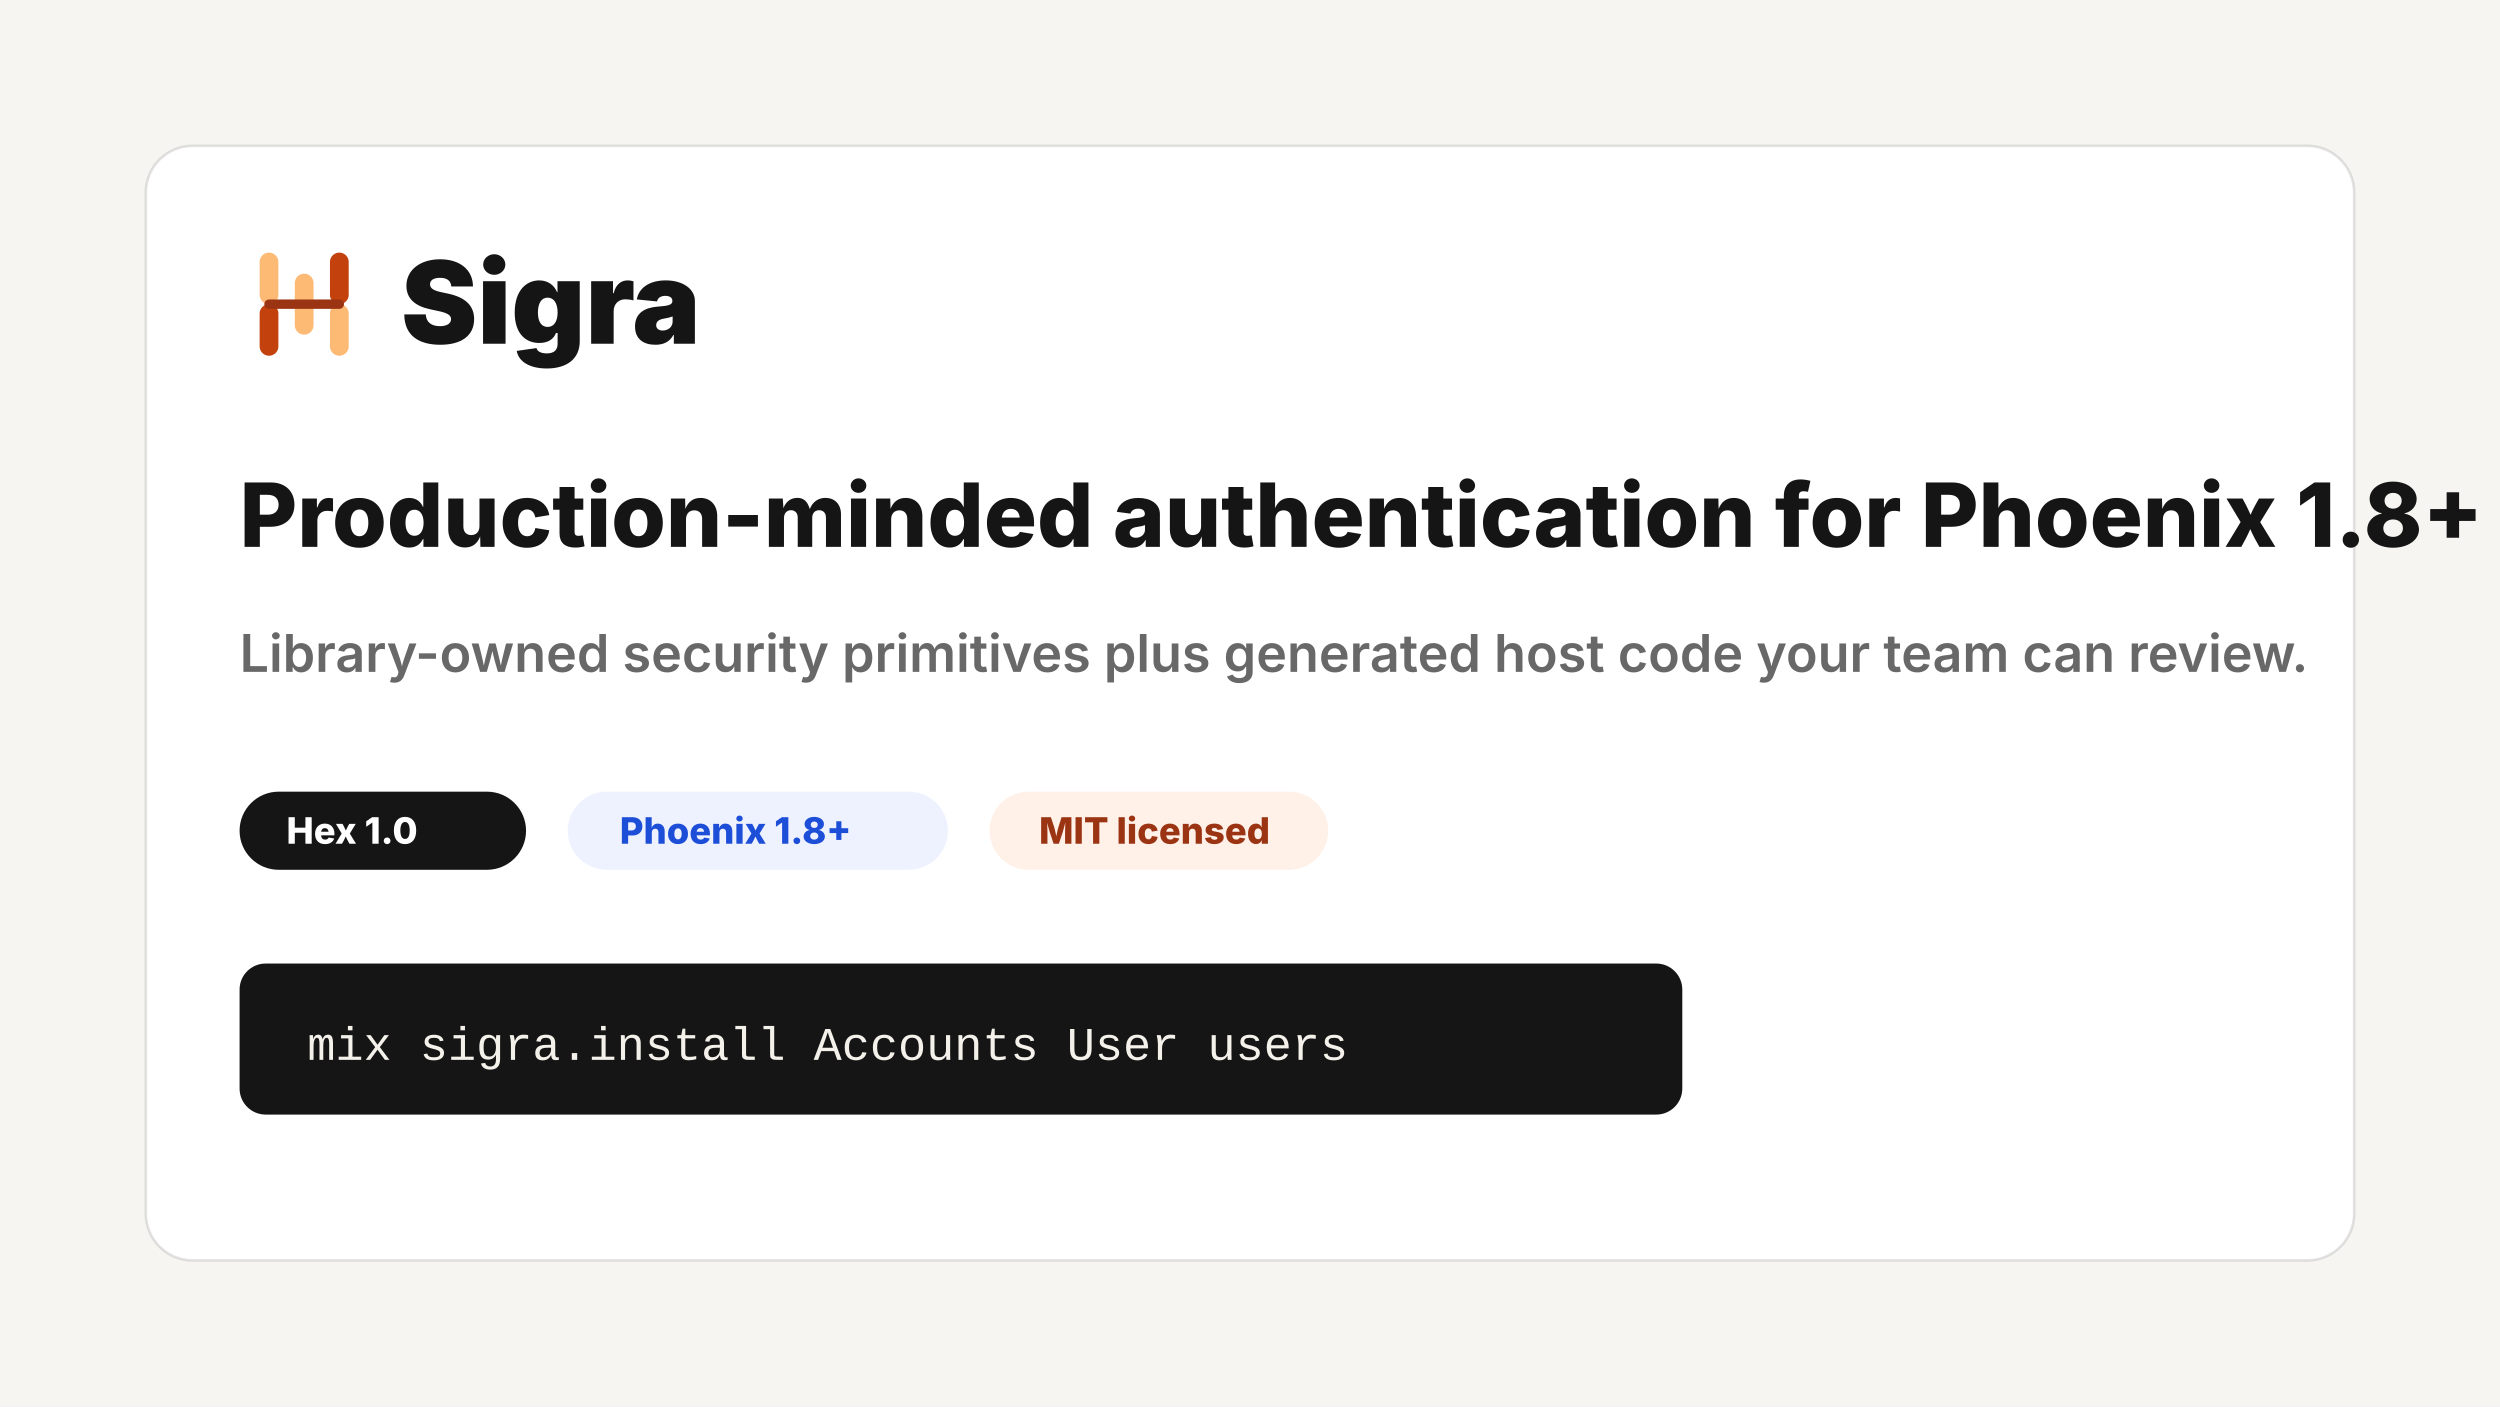
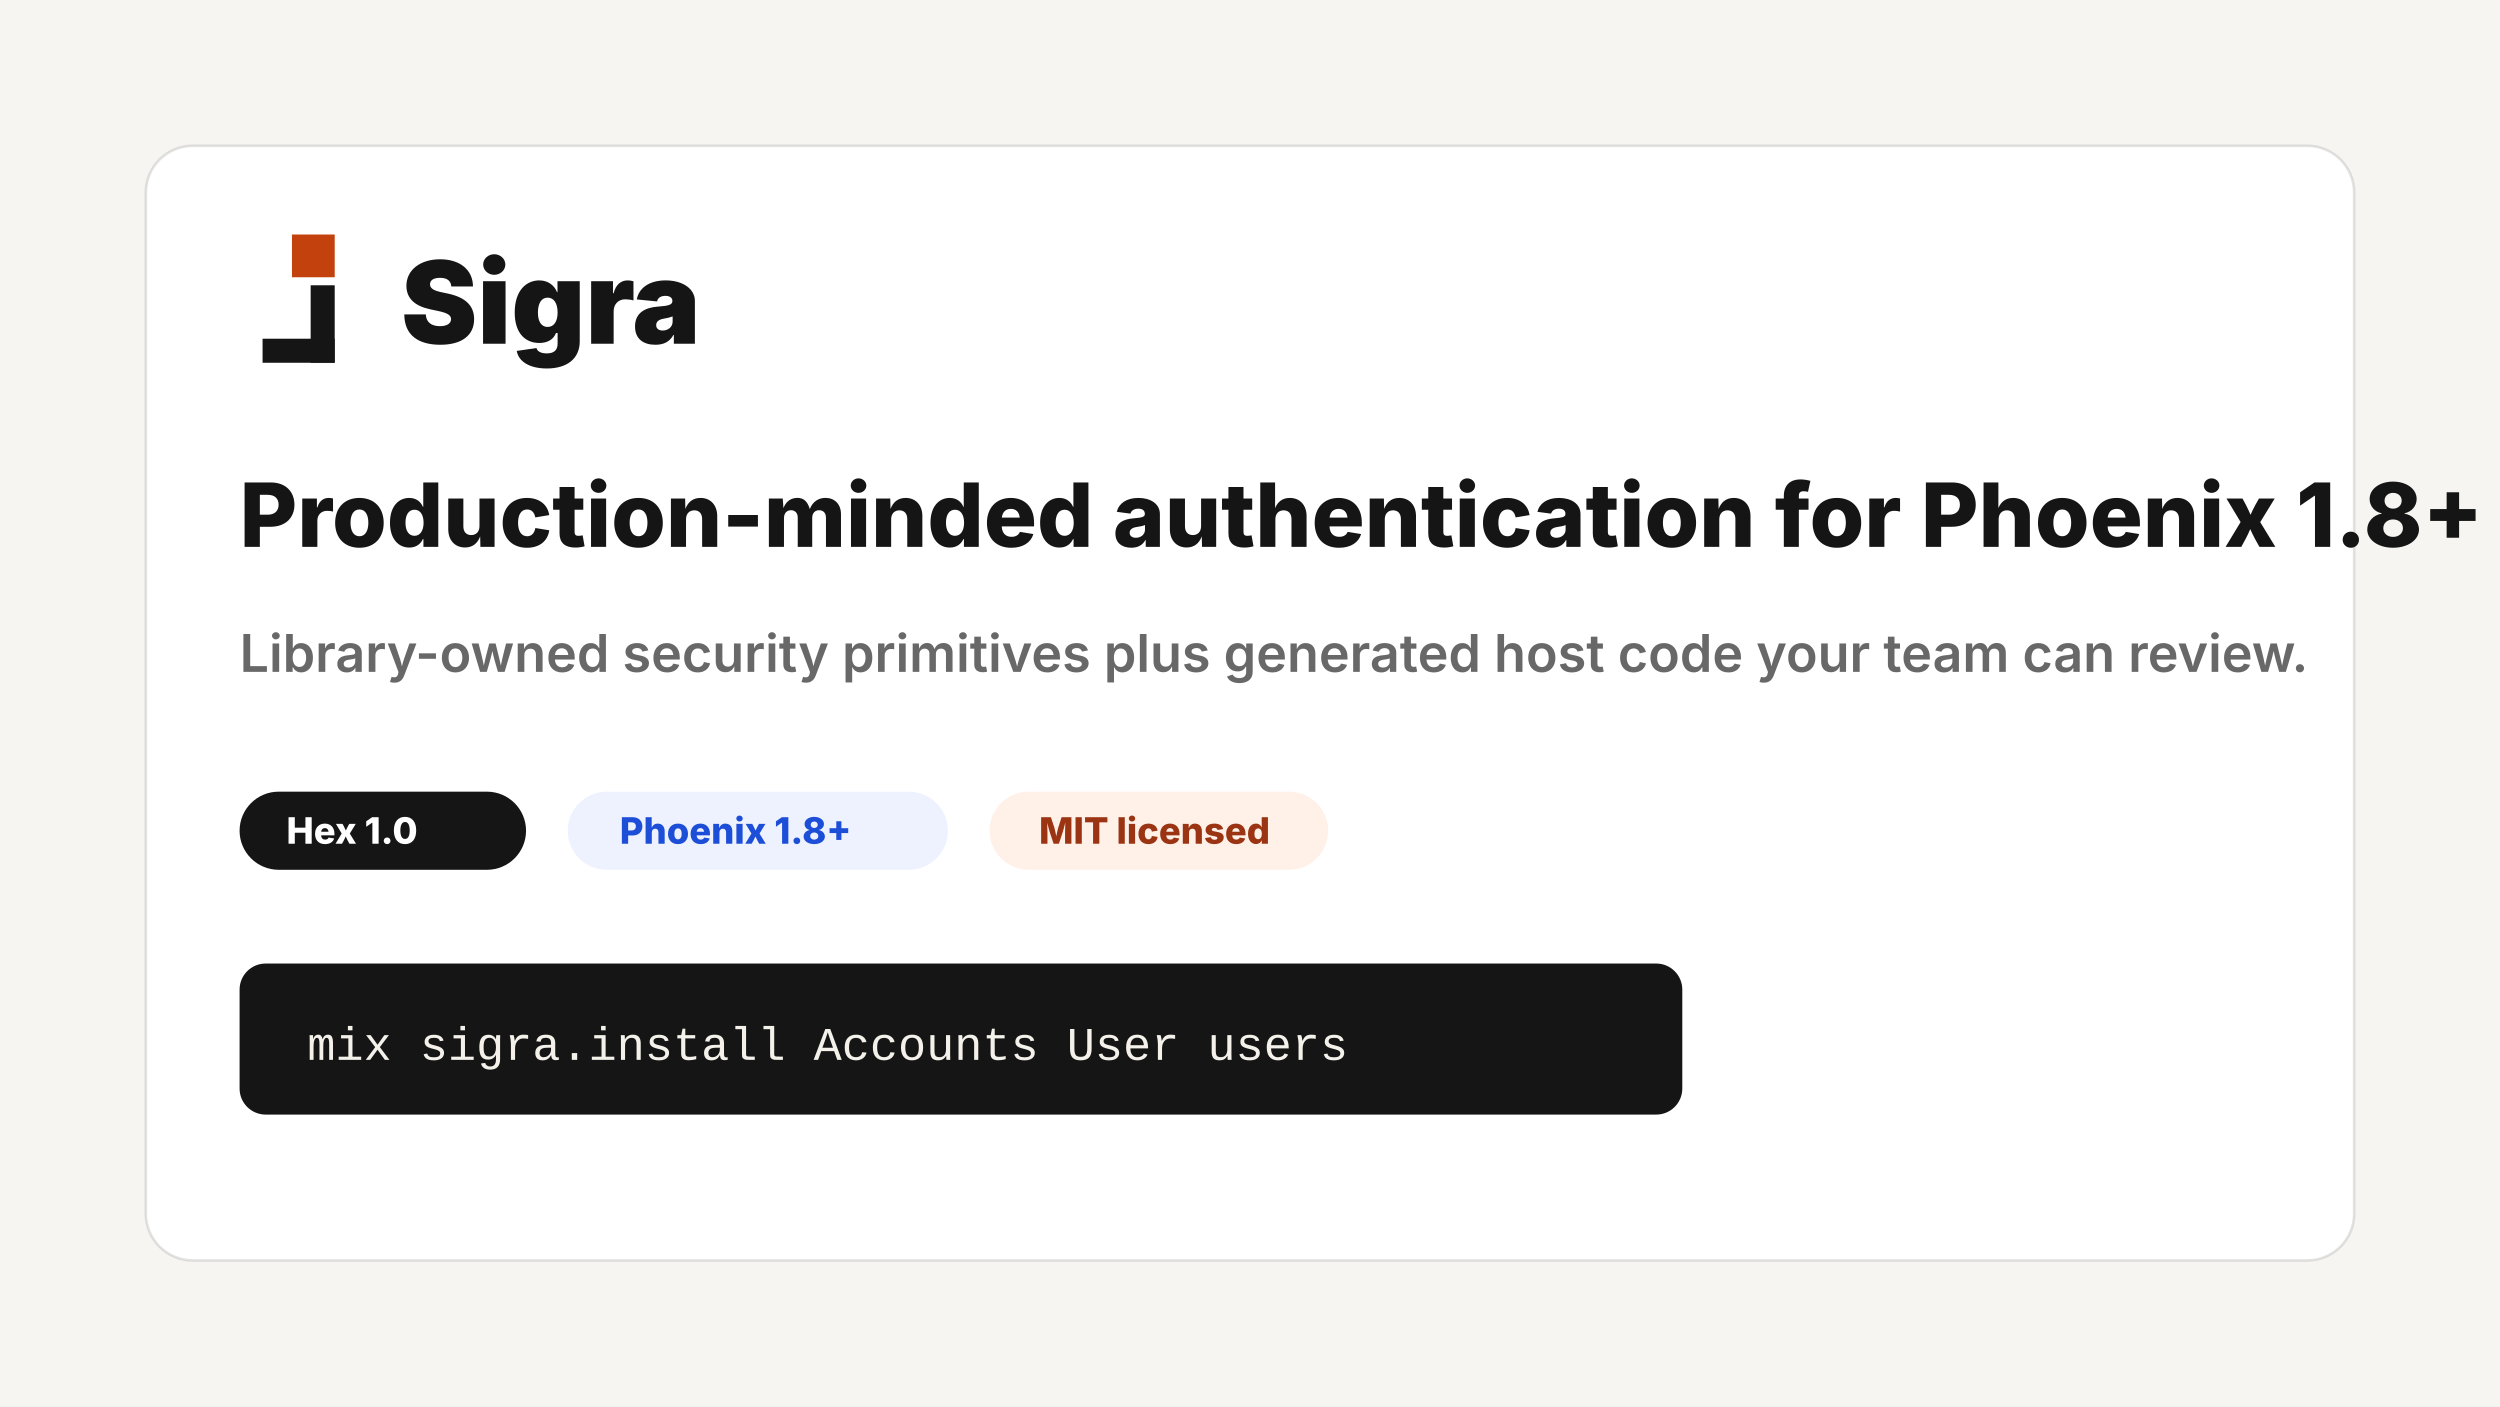
<svg xmlns="http://www.w3.org/2000/svg" width="960" height="540" viewBox="0 0 960 540" role="img" aria-labelledby="title desc">
  <rect width="960" height="540" fill="#f6f5f2" />
  <rect x="56" y="56" width="848" height="428" rx="18" fill="#ffffff" stroke="rgba(21,21,21,.12)" />
-   <g transform="translate(88 88) scale(0.9)">
-     <path d="M17 14v14M32 23v18M47 36v14" fill="none" stroke="#fdba74" stroke-width="8" stroke-linecap="round" />
-     <path d="M17 36v14M47 14v14" fill="none" stroke="#c2410c" stroke-width="8" stroke-linecap="round" />
-     <path d="M17 32h30" fill="none" stroke="#9a3412" stroke-width="4" stroke-linecap="round" />
+   <g transform="translate(88 88) scale(0.9) scale(0.057) translate(70 60)">
+     <g fill="#151515">
+       <rect x="540" y="360" width="180" height="580" />
+       <rect x="180" y="760" width="540" height="180" />
+     </g>
+     <rect fill="#c2410c" x="400" y="-20" width="320" height="320" />
  </g>
  <text x="154" y="132" fill="#151515" font-family="ui-sans-serif, system-ui, -apple-system, BlinkMacSystemFont, 'Segoe UI', sans-serif" font-size="44" font-weight="850">Sigra</text>
  <text x="92" y="210" fill="#151515" font-family="ui-sans-serif, system-ui, -apple-system, BlinkMacSystemFont, 'Segoe UI', sans-serif" font-size="34" font-weight="800">Production-minded authentication for Phoenix 1.8+</text>
  <text x="92" y="258" fill="#686868" font-family="ui-sans-serif, system-ui, -apple-system, BlinkMacSystemFont, 'Segoe UI', sans-serif" font-size="20" font-weight="600">Library-owned security primitives plus generated host code your team can review.</text>
  <g transform="translate(92 304)" font-family="ui-sans-serif, system-ui, -apple-system, BlinkMacSystemFont, 'Segoe UI', sans-serif" font-size="14" font-weight="800">
    <rect width="110" height="30" rx="15" fill="#151515" />
    <text x="18" y="20" fill="#fff">Hex 1.0</text>
    <rect x="126" width="146" height="30" rx="15" fill="#eef2ff" />
    <text x="146" y="20" fill="#1d4ed8">Phoenix 1.8+</text>
    <rect x="288" width="130" height="30" rx="15" fill="#fff0e8" />
    <text x="307" y="20" fill="#9a3412">MIT licensed</text>
  </g>
  <rect x="92" y="370" width="554" height="58" rx="10" fill="#151515" />
  <text x="118" y="407" fill="#f4f1eb" font-family="ui-monospace, 'SFMono-Regular', Menlo, Consolas, 'Liberation Mono', monospace" font-size="18">mix sigra.install Accounts User users</text>
</svg>
